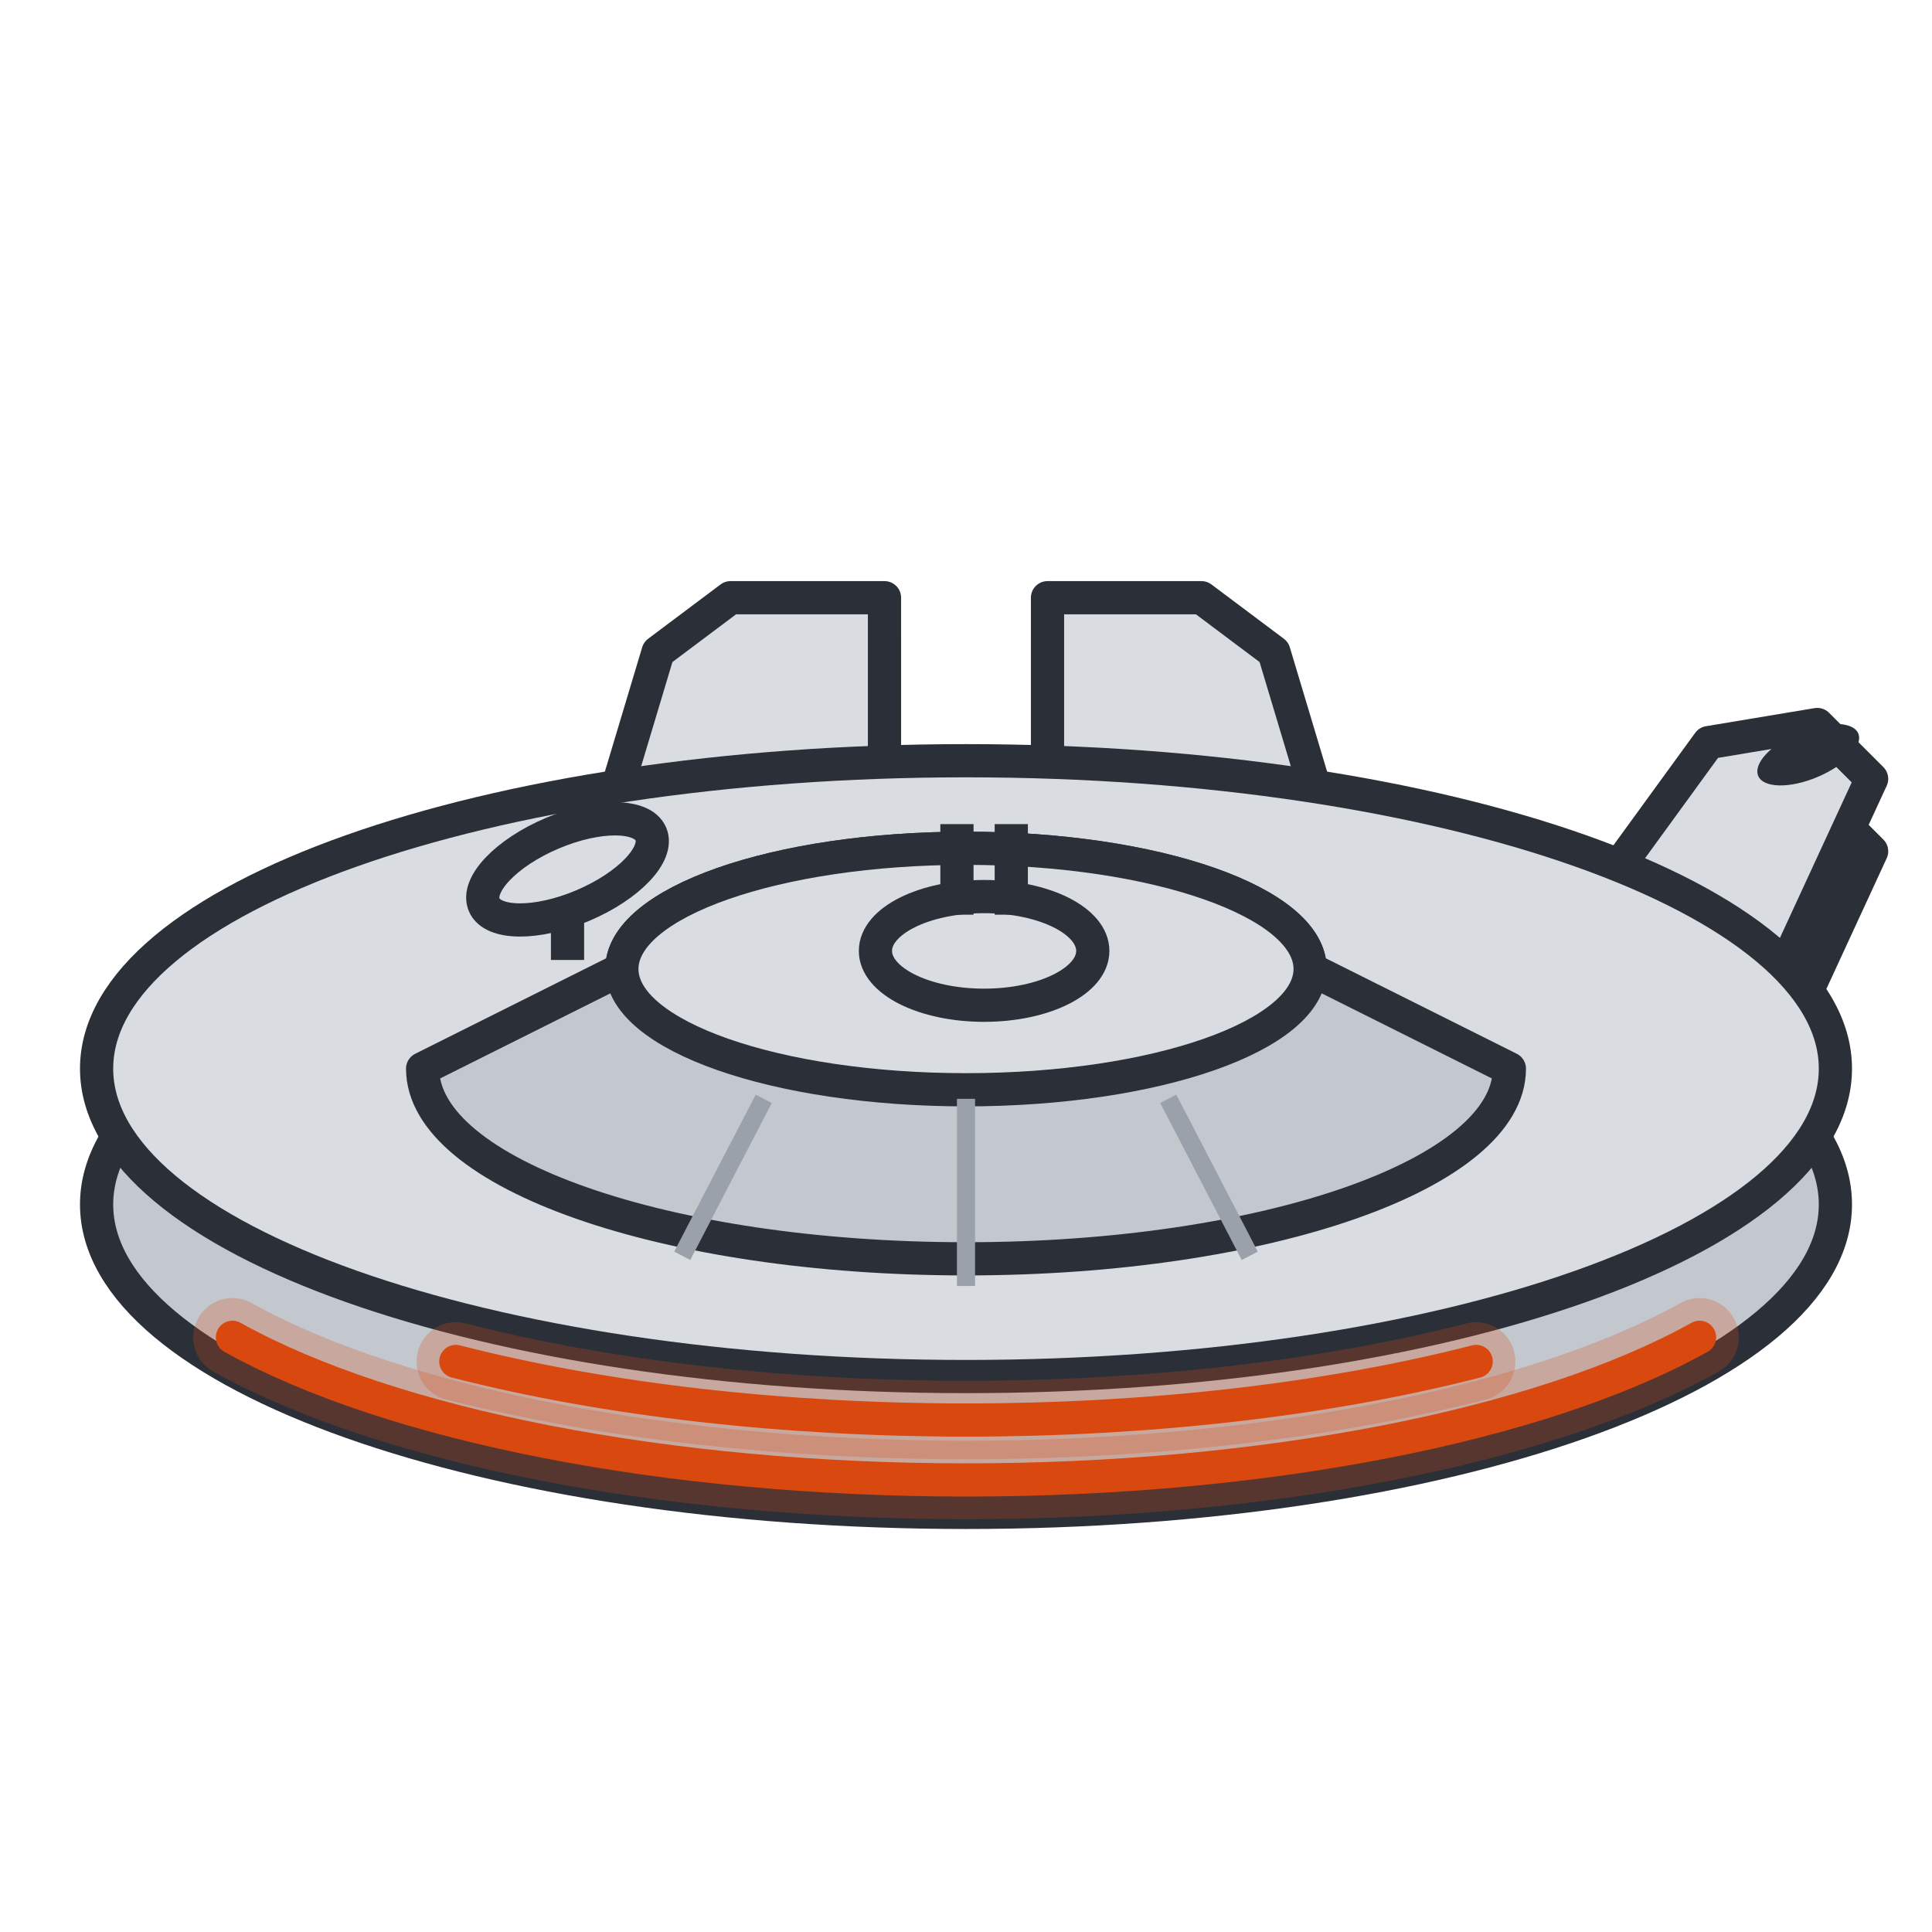
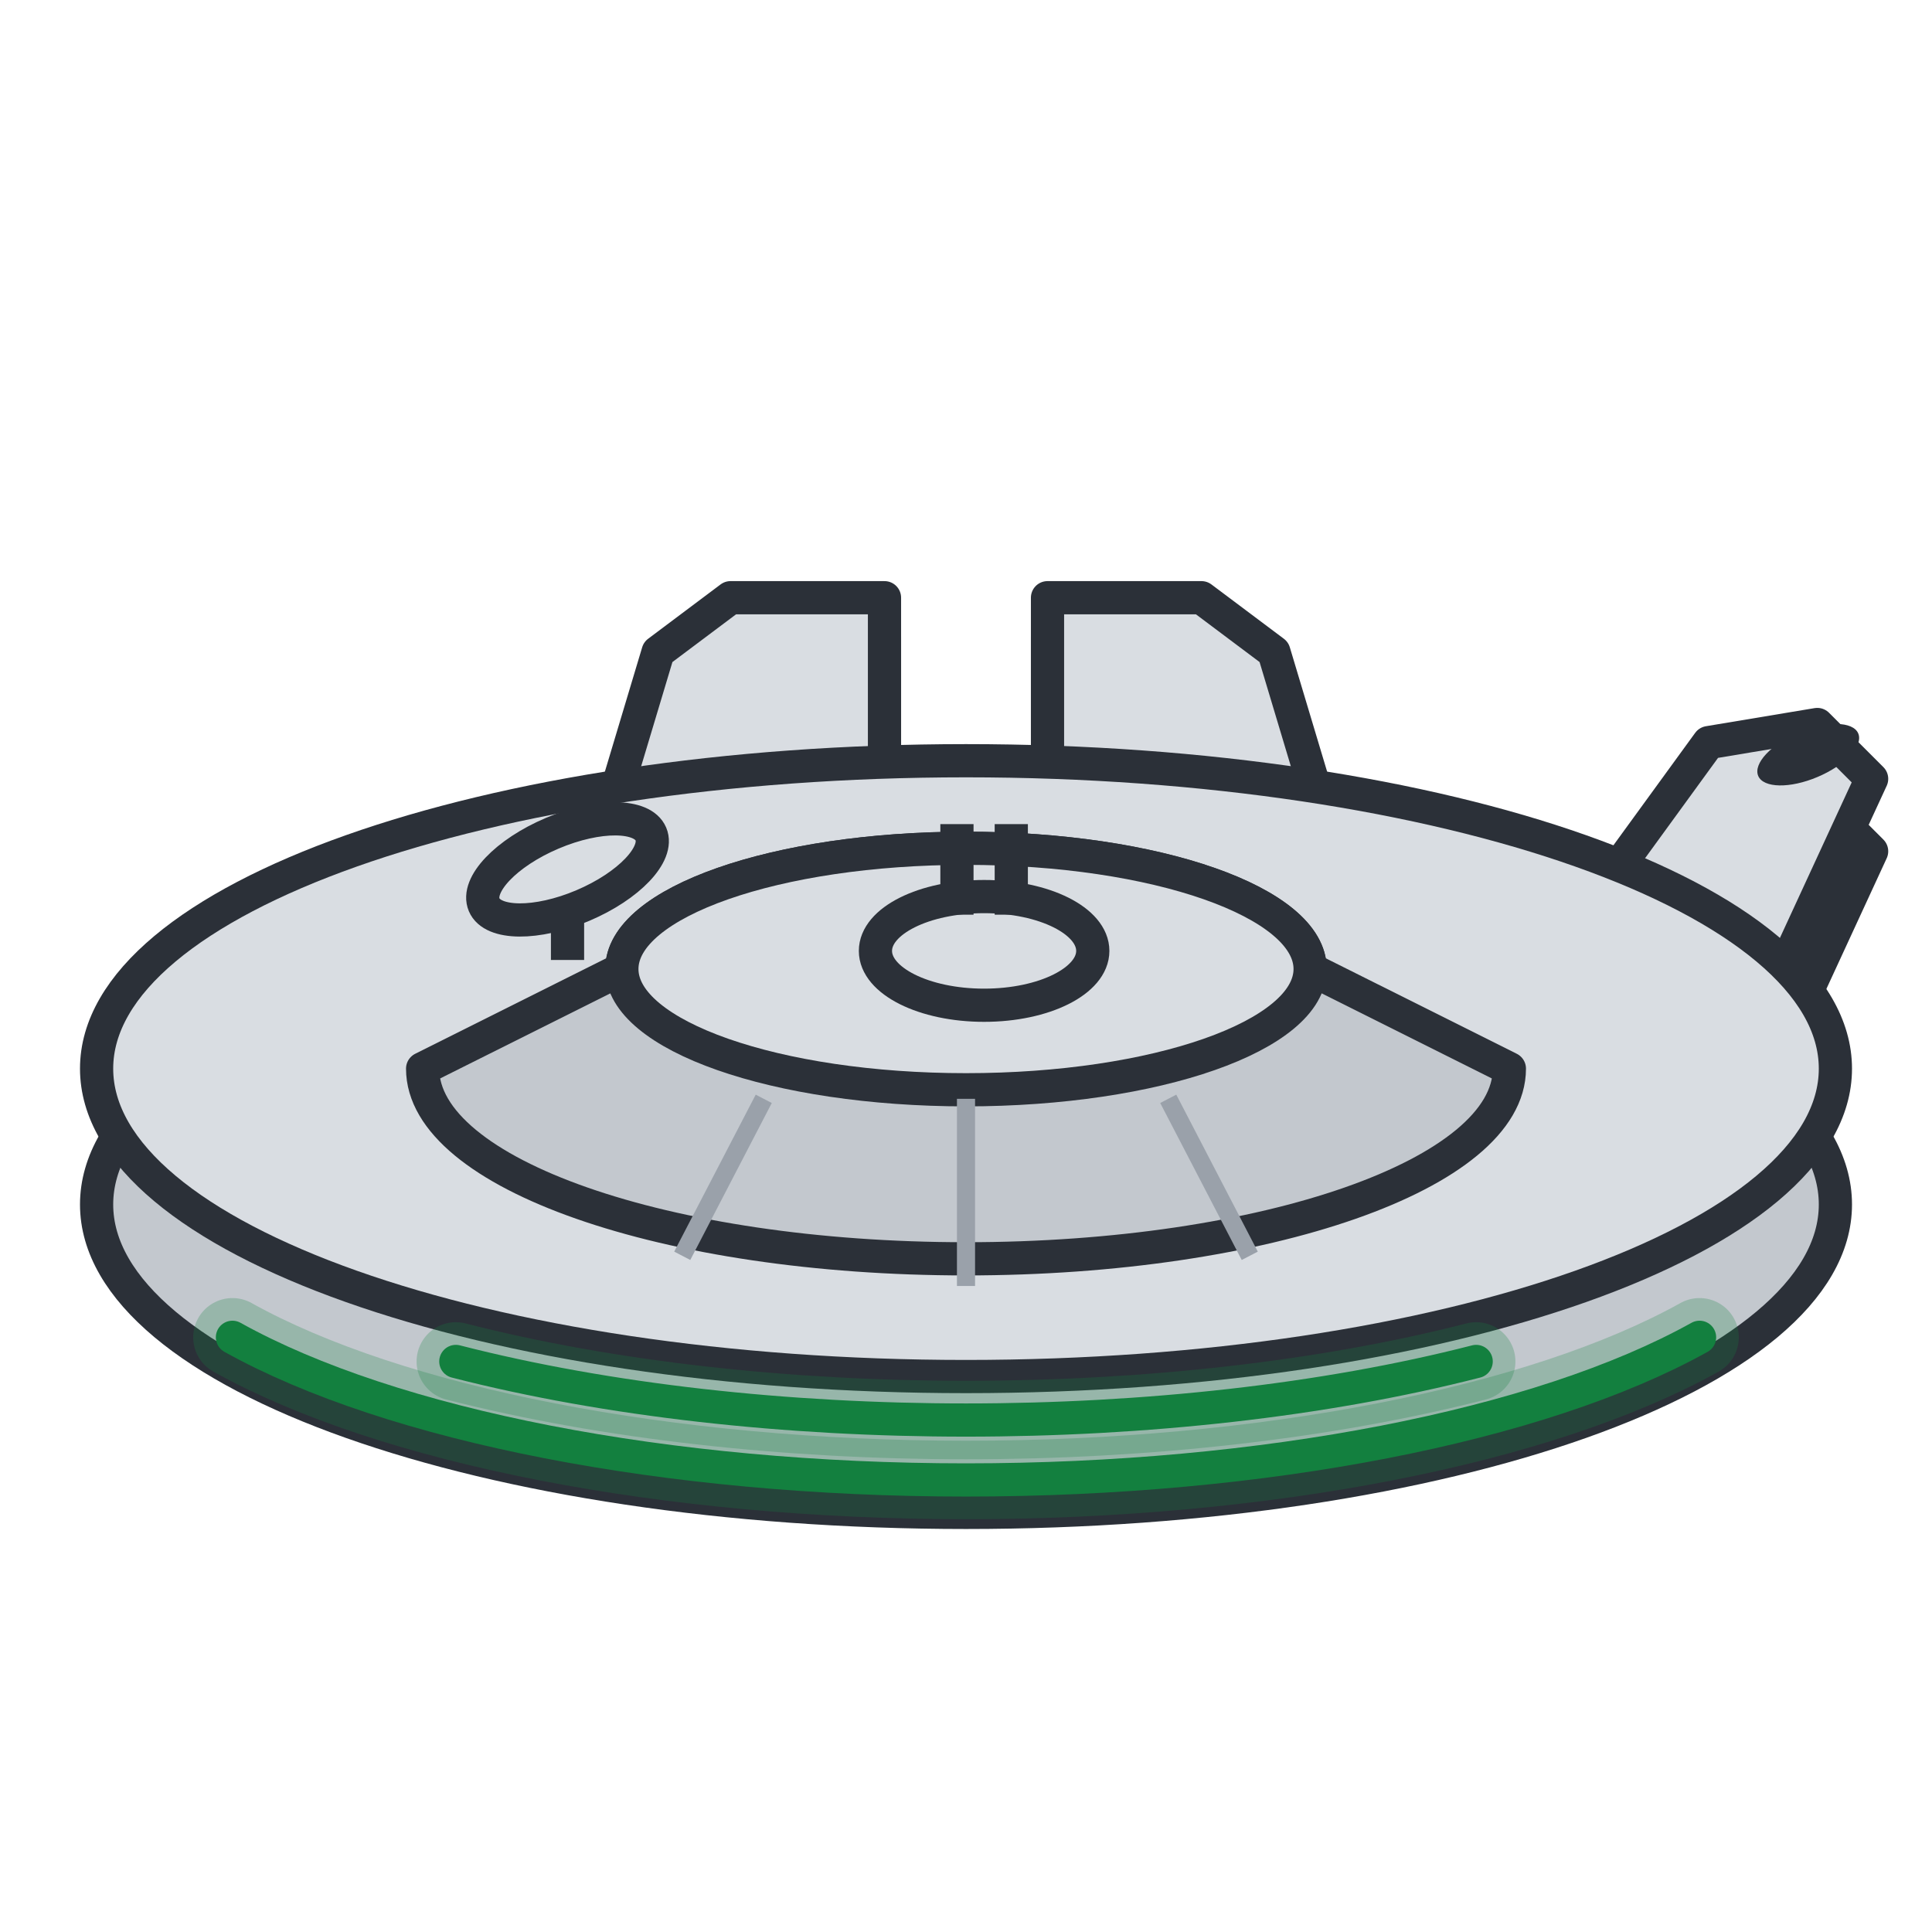
<svg xmlns="http://www.w3.org/2000/svg" viewBox="0 0 64 64">
  <g stroke="#2b3038" stroke-width="1.1" stroke-linejoin="round">
    <path d="M29.3 28.3v-7.2h-5.1l-2.4 1.8-1.8 6z" fill="#c3c8ce" />
    <path d="M29.3 27v-7.2h-5.1l-2.4 1.8-1.8 6z" fill="#d9dde2" />
    <path d="M34.7 28.3v-7.2h5.1l2.4 1.8 1.8 6z" fill="#c3c8ce" />
    <path d="M34.7 27v-7.2h5.1l2.4 1.8 1.8 6z" fill="#d9dde2" />
    <path d="M51.8 33.6 56.6 27l3.6-.6 1.8 1.8-3.6 7.8z" fill="#c3c8ce" />
    <path d="M51.8 31.2 56.6 24.6l3.6-.6 1.8 1.8-3.6 7.8z" fill="#d9dde2" />
    <ellipse cx="32" cy="39.9" rx="28.8" ry="10.2" fill="#c3c8ce" />
    <ellipse cx="32" cy="35.4" rx="28.8" ry="10.2" fill="#d9dde2" />
    <path d="M50 35.4A18 6.3 0 0 1 14 35.4L20.6 32.1A11.4 4 0 0 1 43.4 32.1z" fill="#c3c8ce" />
    <ellipse cx="32" cy="32.1" rx="11.4" ry="4" fill="#d9dde2" />
    <ellipse cx="32.6" cy="31.5" rx="3.6" ry="1.8" fill="#d9dde2" />
    <path d="M31.7 30.3v-3M33.5 30.3v-3M18.8 31.8v-2.4" fill="none" />
    <ellipse cx="18.8" cy="28.8" rx="3" ry="1.3" transform="rotate(-23 18.8 28.8)" fill="#d9dde2" />
  </g>
  <path d="M25.3 36.4 22.6 41.6M38.7 36.4l2.7 5.2M32 36.4v6.2" stroke="#9aa1aa" stroke-width="0.6" />
  <ellipse cx="59.9" cy="25" rx="1.8" ry="0.8" transform="rotate(-23 59.9 25)" fill="#2b3038" />
  <g fill="none" stroke-linecap="round">
-     <path d="M48.9 45.1A28.8 10.2 0 0 1 15.1 45.1" stroke="#d9480f" stroke-width="2.6" opacity="0.25" />
-     <path d="M48.9 45.1A28.8 10.2 0 0 1 15.1 45.1" stroke="#d9480f" stroke-width="1.1" />
-     <path d="M56.3 44.3A28.8 10.2 0 0 1 7.7 44.3" stroke="#d9480f" stroke-width="2.6" opacity="0.25" />
-     <path d="M56.3 44.3A28.8 10.2 0 0 1 7.7 44.3" stroke="#d9480f" stroke-width="1.1" />
+     <path d="M48.9 45.1A28.8 10.2 0 0 1 15.1 45.1" stroke="#13803f" stroke-width="2.6" opacity="0.25" />
+     <path d="M48.9 45.1A28.8 10.2 0 0 1 15.1 45.1" stroke="#13803f" stroke-width="1.1" />
+     <path d="M56.3 44.3A28.8 10.2 0 0 1 7.7 44.3" stroke="#13803f" stroke-width="2.6" opacity="0.25" />
+     <path d="M56.3 44.3A28.8 10.2 0 0 1 7.7 44.3" stroke="#13803f" stroke-width="1.1" />
  </g>
</svg>
